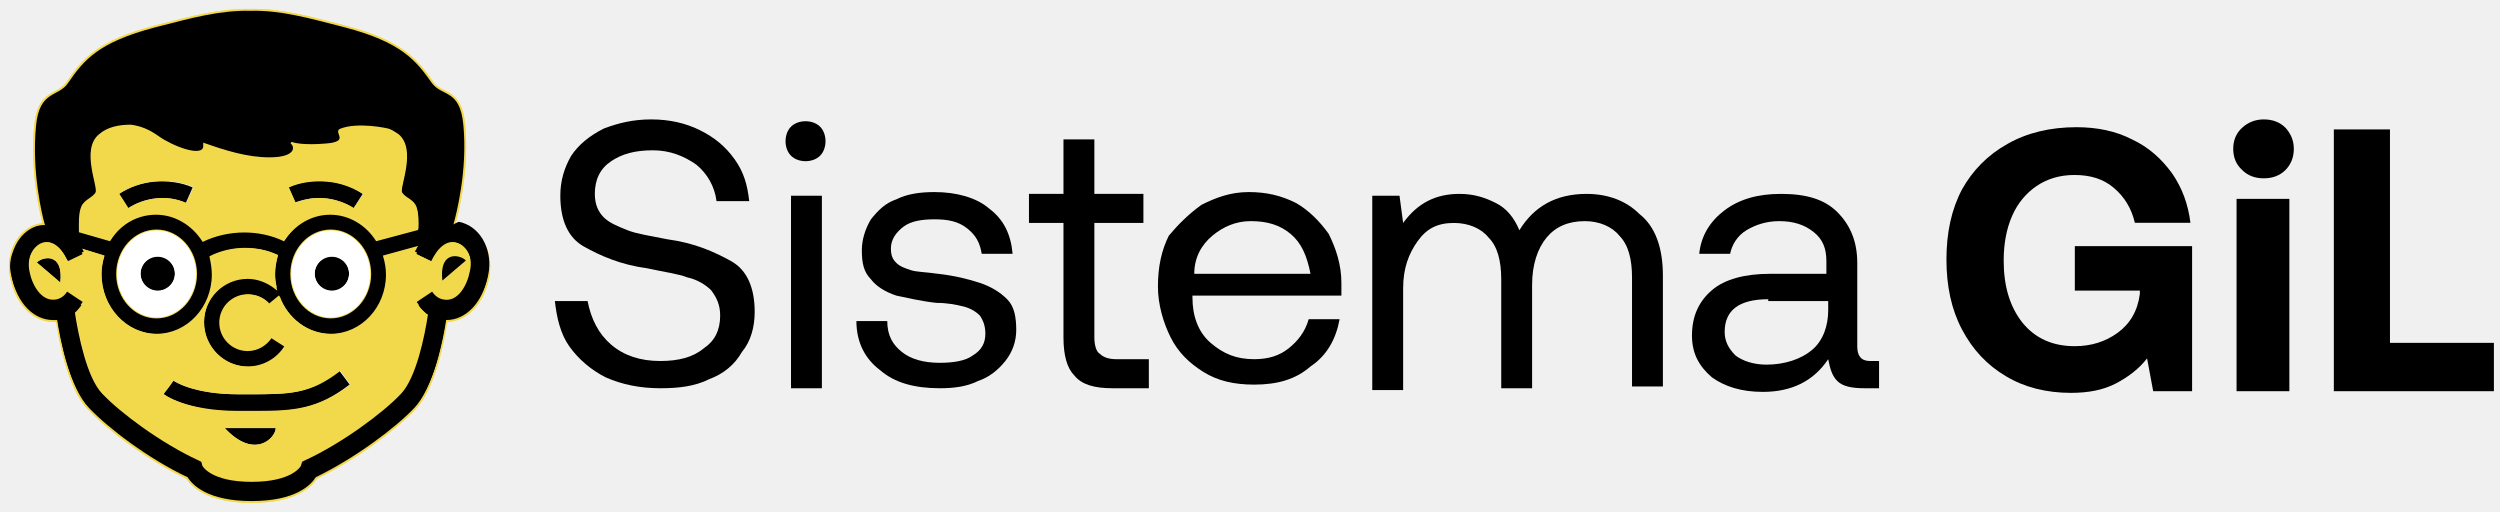
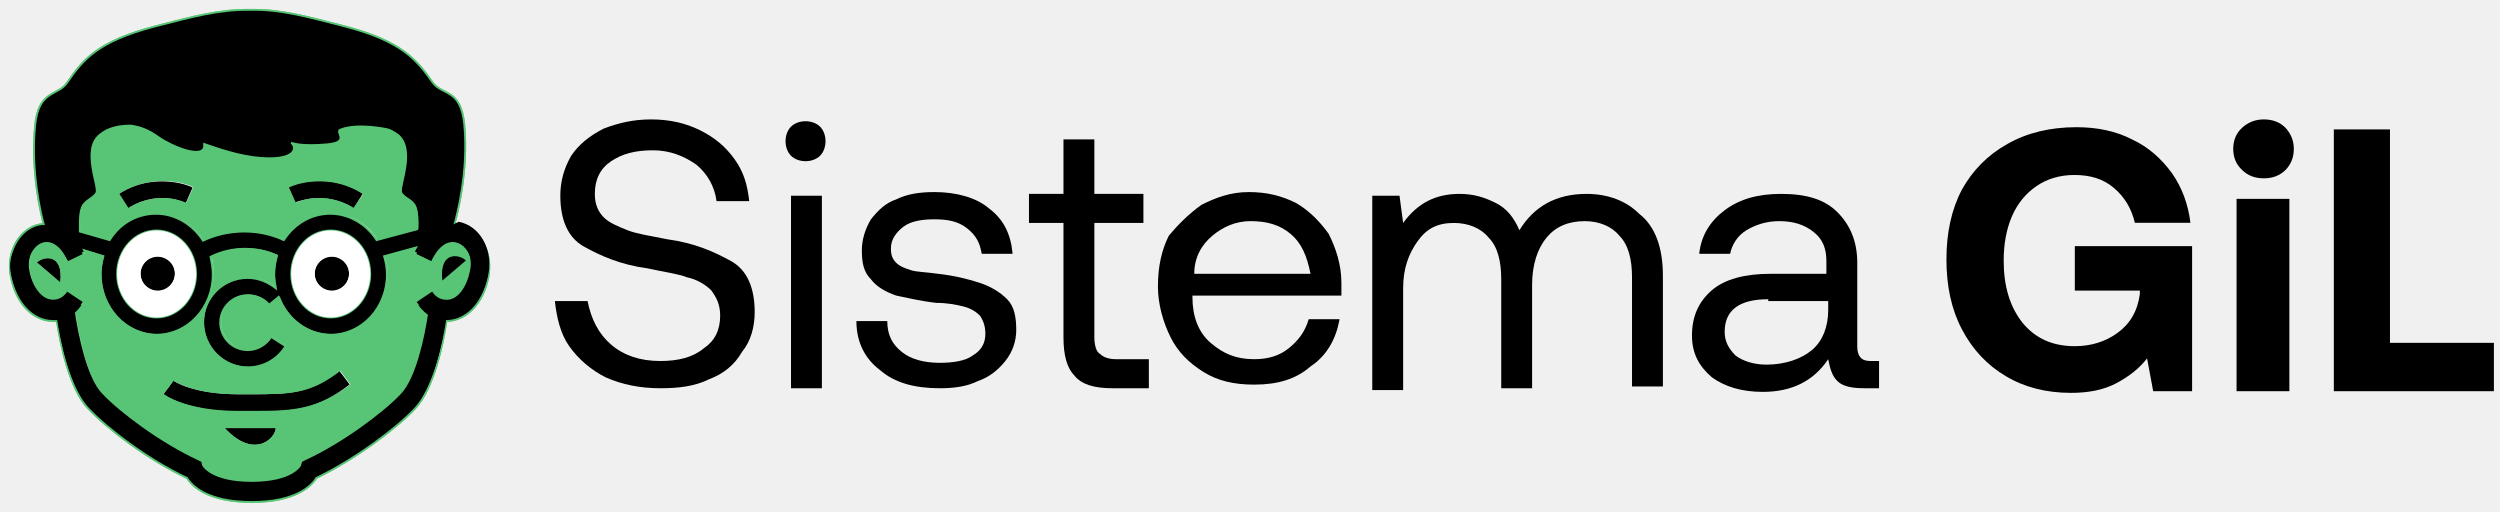
<svg xmlns="http://www.w3.org/2000/svg" width="254" height="52" viewBox="0 0 254 52" fill="none">
-   <path d="M46.466 24.692C45.593 24.401 44.662 25.099 43.963 26.612L42.275 25.798C42.392 25.507 42.566 25.215 42.741 24.983L39.132 25.972C39.307 26.554 39.423 27.195 39.423 27.835C39.423 31.21 36.862 33.946 33.719 33.946C31.333 33.946 29.238 32.375 28.423 30.105L27.433 30.919C26.91 30.279 26.095 29.93 25.28 29.93C23.709 29.93 22.486 31.21 22.486 32.724C22.486 34.295 23.767 35.518 25.28 35.518C26.269 35.518 27.142 34.994 27.666 34.179L29.121 35.11C28.306 36.449 26.852 37.264 25.28 37.264C22.777 37.264 20.74 35.227 20.74 32.724C20.74 30.221 22.777 28.184 25.28 28.184C26.328 28.184 27.317 28.533 28.132 29.232C28.015 28.766 27.957 28.3 27.957 27.835C27.957 27.195 28.074 26.554 28.248 25.914C27.259 25.448 26.153 25.215 24.989 25.215C23.709 25.215 22.544 25.507 21.497 26.03C21.671 26.612 21.73 27.195 21.73 27.835C21.73 31.21 19.169 33.946 16.026 33.946C12.883 33.946 10.322 31.21 10.322 27.835C10.322 27.195 10.438 26.554 10.613 25.972L8.343 25.274C8.459 25.448 8.517 25.623 8.634 25.798L6.946 26.612C6.247 25.099 5.316 24.401 4.443 24.692C3.57 24.983 2.813 26.321 3.104 27.776C3.395 29.29 4.327 30.861 5.665 30.687C6.306 30.628 6.713 30.221 6.946 29.872L8.517 30.919C8.285 31.269 7.994 31.618 7.702 31.851C8.052 34.179 8.925 38.602 10.496 40.232C12.359 42.211 16.491 45.296 20.216 46.984L20.566 47.158L20.682 47.566C20.682 47.566 21.439 49.195 25.687 49.195C29.878 49.195 30.693 47.624 30.693 47.566L30.809 47.158L31.159 46.984C34.825 45.296 39.016 42.211 40.879 40.232C42.392 38.661 43.265 34.47 43.614 32.084C43.148 31.793 42.741 31.385 42.45 30.919L44.022 29.872C44.254 30.221 44.662 30.628 45.302 30.687C46.641 30.803 47.572 29.29 47.863 27.776C48.096 26.321 47.339 24.983 46.466 24.692ZM6.131 28.708L3.745 26.671C4.268 26.089 6.48 25.565 6.131 28.708ZM22.835 43.492H28.015C28.015 44.481 25.862 46.751 22.835 43.492ZM26.037 41.745H25.164H24.174C18.936 41.745 16.666 40.116 16.608 39.999L17.131 39.359L17.655 38.661C17.655 38.661 19.634 40.057 24.232 40.057H25.28C29.529 40.057 31.508 40.057 34.593 37.671L35.64 39.068C32.206 41.571 29.878 41.745 26.037 41.745Z" fill="#F2D84B" />
+   <path d="M46.466 24.692C45.593 24.401 44.662 25.099 43.963 26.612L42.275 25.798C42.392 25.507 42.566 25.215 42.741 24.983L39.132 25.972C39.307 26.554 39.423 27.195 39.423 27.835C39.423 31.21 36.862 33.946 33.719 33.946C31.333 33.946 29.238 32.375 28.423 30.105L27.433 30.919C26.91 30.279 26.095 29.93 25.28 29.93C23.709 29.93 22.486 31.21 22.486 32.724C22.486 34.295 23.767 35.518 25.28 35.518C26.269 35.518 27.142 34.994 27.666 34.179L29.121 35.11C28.306 36.449 26.852 37.264 25.28 37.264C22.777 37.264 20.74 35.227 20.74 32.724C20.74 30.221 22.777 28.184 25.28 28.184C26.328 28.184 27.317 28.533 28.132 29.232C28.015 28.766 27.957 28.3 27.957 27.835C27.957 27.195 28.074 26.554 28.248 25.914C27.259 25.448 26.153 25.215 24.989 25.215C23.709 25.215 22.544 25.507 21.497 26.03C21.671 26.612 21.73 27.195 21.73 27.835C21.73 31.21 19.169 33.946 16.026 33.946C12.883 33.946 10.322 31.21 10.322 27.835C10.322 27.195 10.438 26.554 10.613 25.972L8.343 25.274C8.459 25.448 8.517 25.623 8.634 25.798L6.946 26.612C6.247 25.099 5.316 24.401 4.443 24.692C3.57 24.983 2.813 26.321 3.104 27.776C3.395 29.29 4.327 30.861 5.665 30.687C6.306 30.628 6.713 30.221 6.946 29.872L8.517 30.919C8.285 31.269 7.994 31.618 7.702 31.851C8.052 34.179 8.925 38.602 10.496 40.232C12.359 42.211 16.491 45.296 20.216 46.984L20.566 47.158L20.682 47.566C20.682 47.566 21.439 49.195 25.687 49.195C29.878 49.195 30.693 47.624 30.693 47.566L30.809 47.158L31.159 46.984C34.825 45.296 39.016 42.211 40.879 40.232C42.392 38.661 43.265 34.47 43.614 32.084C43.148 31.793 42.741 31.385 42.45 30.919L44.022 29.872C44.254 30.221 44.662 30.628 45.302 30.687C46.641 30.803 47.572 29.29 47.863 27.776C48.096 26.321 47.339 24.983 46.466 24.692ZM6.131 28.708L3.745 26.671C4.268 26.089 6.48 25.565 6.131 28.708ZM22.835 43.492H28.015C28.015 44.481 25.862 46.751 22.835 43.492ZM26.037 41.745H25.164H24.174C18.936 41.745 16.666 40.116 16.608 39.999L17.131 39.359L17.655 38.661C17.655 38.661 19.634 40.057 24.232 40.057H25.28C29.529 40.057 31.508 40.057 34.593 37.671L35.64 39.068C32.206 41.571 29.878 41.745 26.037 41.745Z" fill="#58C475" />
  <path d="M33.604 23.412C31.392 23.412 29.588 25.39 29.588 27.835C29.588 30.28 31.392 32.259 33.604 32.259C35.816 32.259 37.62 30.28 37.62 27.835C37.62 25.39 35.816 23.412 33.604 23.412ZM33.72 29.523C32.789 29.523 31.974 28.766 31.974 27.777C31.974 26.846 32.731 26.031 33.72 26.031C34.652 26.031 35.466 26.787 35.466 27.777C35.466 28.766 34.652 29.523 33.72 29.523Z" fill="white" />
  <path d="M15.909 23.412C13.697 23.412 11.893 25.39 11.893 27.835C11.893 30.28 13.697 32.259 15.909 32.259C18.12 32.259 19.925 30.28 19.925 27.835C19.925 25.39 18.12 23.412 15.909 23.412ZM16.025 29.523C15.094 29.523 14.279 28.766 14.279 27.777C14.279 26.846 15.036 26.031 16.025 26.031C16.956 26.031 17.771 26.787 17.771 27.777C17.771 28.766 16.956 29.523 16.025 29.523Z" fill="white" />
-   <path d="M42.276 21.025C41.985 20.327 41.17 20.152 40.821 19.57C40.53 18.988 42.276 15.147 40.472 13.691C40.181 13.459 39.89 13.284 39.541 13.168C39.366 13.11 36.398 12.469 34.652 13.168C34.011 13.459 35.758 14.565 33.08 14.681C30.985 14.797 29.995 14.623 29.646 14.506L29.704 14.565C30.053 14.914 30.17 16.078 27.434 16.078C25.164 16.078 22.953 15.379 20.799 14.623C20.799 14.739 20.799 14.856 20.799 14.914C20.566 16.136 17.54 14.914 16.143 13.924C15.095 13.168 14.28 12.877 13.349 12.76C12.127 12.76 11.021 13.051 10.206 13.691C8.344 15.205 10.148 19.046 9.857 19.57C9.566 20.152 8.693 20.268 8.402 21.025C8.111 21.724 8.169 22.713 8.227 23.47L11.254 24.343C12.302 22.713 14.048 21.665 15.968 21.665C17.947 21.665 19.693 22.771 20.741 24.401C22.021 23.761 23.477 23.47 24.932 23.47C26.328 23.47 27.725 23.761 28.948 24.343C29.995 22.771 31.683 21.665 33.662 21.665C35.641 21.665 37.387 22.713 38.377 24.343L42.509 23.237C42.509 22.538 42.509 21.665 42.276 21.025ZM18.937 20.618C18.005 20.21 16.958 20.036 15.91 20.152C14.862 20.268 13.873 20.618 13.058 21.142L12.127 19.686C13.175 18.988 14.455 18.522 15.794 18.406C17.132 18.29 18.471 18.464 19.693 18.988L18.937 20.618ZM35.932 21.142C35.117 20.618 34.128 20.268 33.08 20.152C32.032 20.036 30.985 20.21 30.053 20.618L29.355 19.046C30.519 18.522 31.858 18.348 33.255 18.464C34.593 18.581 35.874 19.046 36.922 19.745L35.932 21.142Z" fill="#F2D84B" />
+   <path d="M42.276 21.025C41.985 20.327 41.17 20.152 40.821 19.57C40.53 18.988 42.276 15.147 40.472 13.691C40.181 13.459 39.89 13.284 39.541 13.168C39.366 13.11 36.398 12.469 34.652 13.168C34.011 13.459 35.758 14.565 33.08 14.681C30.985 14.797 29.995 14.623 29.646 14.506L29.704 14.565C30.053 14.914 30.17 16.078 27.434 16.078C25.164 16.078 22.953 15.379 20.799 14.623C20.799 14.739 20.799 14.856 20.799 14.914C20.566 16.136 17.54 14.914 16.143 13.924C15.095 13.168 14.28 12.877 13.349 12.76C12.127 12.76 11.021 13.051 10.206 13.691C8.344 15.205 10.148 19.046 9.857 19.57C9.566 20.152 8.693 20.268 8.402 21.025C8.111 21.724 8.169 22.713 8.227 23.47L11.254 24.343C12.302 22.713 14.048 21.665 15.968 21.665C17.947 21.665 19.693 22.771 20.741 24.401C22.021 23.761 23.477 23.47 24.932 23.47C26.328 23.47 27.725 23.761 28.948 24.343C29.995 22.771 31.683 21.665 33.662 21.665C35.641 21.665 37.387 22.713 38.377 24.343L42.509 23.237C42.509 22.538 42.509 21.665 42.276 21.025ZM18.937 20.618C18.005 20.21 16.958 20.036 15.91 20.152C14.862 20.268 13.873 20.618 13.058 21.142L12.127 19.686C13.175 18.988 14.455 18.522 15.794 18.406C17.132 18.29 18.471 18.464 19.693 18.988L18.937 20.618ZM35.932 21.142C35.117 20.618 34.128 20.268 33.08 20.152C32.032 20.036 30.985 20.21 30.053 20.618L29.355 19.046C30.519 18.522 31.858 18.348 33.255 18.464C34.593 18.581 35.874 19.046 36.922 19.745L35.932 21.142Z" fill="#58C475" />
  <path d="M3.744 26.671L6.13 28.708C6.48 25.565 4.268 26.089 3.744 26.671Z" fill="black" />
  <path d="M47.166 26.671L44.779 28.708C44.43 25.565 46.642 26.089 47.166 26.671Z" fill="black" />
  <path d="M16.025 26.089C15.094 26.089 14.279 26.846 14.279 27.835C14.279 28.766 15.036 29.581 16.025 29.581C16.957 29.581 17.771 28.824 17.771 27.835C17.771 26.846 16.957 26.089 16.025 26.089Z" fill="black" />
  <path d="M33.719 26.089C32.788 26.089 31.973 26.846 31.973 27.835C31.973 28.766 32.729 29.581 33.719 29.581C34.65 29.581 35.465 28.824 35.465 27.835C35.465 26.846 34.65 26.089 33.719 26.089Z" fill="black" />
  <path d="M33.08 20.152C34.128 20.269 35.117 20.618 35.932 21.142L36.863 19.686C35.816 18.988 34.535 18.523 33.197 18.406C31.858 18.29 30.519 18.464 29.297 18.988L29.995 20.56C30.985 20.21 32.032 20.036 33.08 20.152Z" fill="black" />
  <path d="M15.851 20.152C16.899 20.036 17.947 20.21 18.878 20.618L19.576 19.046C18.412 18.522 17.015 18.348 15.677 18.464C14.338 18.581 13.057 19.046 12.01 19.745L12.941 21.2C13.814 20.618 14.803 20.268 15.851 20.152Z" fill="black" />
  <path d="M28.016 43.492H22.836C25.863 46.751 28.016 44.481 28.016 43.492Z" fill="black" />
  <path d="M25.221 40.058H24.174C19.576 40.058 17.655 38.719 17.597 38.661L17.131 39.359L16.607 40.058C16.724 40.116 18.936 41.804 24.174 41.804H25.163H26.036C29.878 41.804 32.206 41.629 35.524 39.068L34.476 37.671C31.391 40.058 29.47 40.058 25.221 40.058Z" fill="black" />
-   <path d="M47.048 22.946C46.757 22.829 46.466 22.829 46.175 22.771C46.408 21.898 47.63 17.358 47.165 12.644C46.815 8.977 44.953 9.734 43.964 8.395C42.334 6.067 40.821 4.204 35.058 2.691C31.217 1.702 28.54 0.945 25.455 1.003C22.312 0.945 19.576 1.702 15.735 2.691C9.973 4.204 8.459 6.009 6.83 8.395C5.898 9.792 3.919 9.093 3.57 12.76C3.105 17.475 4.21 21.956 4.443 22.771C4.152 22.771 3.919 22.829 3.687 22.888C1.766 23.528 0.602 25.856 1.126 28.184C1.649 30.862 3.396 32.608 5.375 32.608C5.491 32.608 5.607 32.608 5.724 32.608C5.724 32.608 5.724 32.608 5.782 32.608C6.131 34.936 7.062 39.534 8.983 41.513C10.904 43.55 15.036 46.693 18.994 48.556C19.518 49.37 21.09 51 25.571 51C30.053 51 31.624 49.37 32.148 48.556C36.106 46.635 40.238 43.55 42.159 41.513C44.08 39.476 45.011 34.936 45.36 32.608C47.339 32.608 49.085 30.862 49.609 28.184C50.075 25.856 48.969 23.586 47.048 22.946ZM8.343 21.025C8.634 20.327 9.507 20.152 9.798 19.57C10.089 18.988 8.285 15.147 10.147 13.691C10.962 12.993 12.068 12.76 13.29 12.76C14.163 12.877 15.036 13.168 16.084 13.924C17.481 14.914 20.566 16.136 20.74 14.914C20.74 14.797 20.74 14.739 20.74 14.623C22.894 15.379 25.105 16.078 27.375 16.078C30.169 16.078 30.053 14.914 29.645 14.565L29.587 14.506C29.936 14.623 30.926 14.856 33.021 14.681C35.757 14.506 33.953 13.4 34.593 13.168C36.339 12.469 39.307 13.11 39.482 13.168C39.831 13.284 40.122 13.517 40.413 13.691C42.276 15.205 40.471 19.046 40.762 19.57C41.053 20.152 41.926 20.268 42.217 21.025C42.45 21.665 42.45 22.538 42.392 23.295L38.26 24.401C37.212 22.771 35.466 21.724 33.545 21.724C31.624 21.724 29.878 22.771 28.831 24.401C27.608 23.819 26.211 23.528 24.814 23.528C23.301 23.528 21.846 23.877 20.624 24.459C19.576 22.829 17.83 21.724 15.851 21.724C13.872 21.724 12.126 22.771 11.137 24.401L8.11 23.528C8.11 22.713 8.052 21.724 8.343 21.025ZM37.619 27.835C37.619 30.279 35.815 32.258 33.603 32.258C31.392 32.258 29.587 30.279 29.587 27.835C29.587 25.39 31.392 23.412 33.603 23.412C35.815 23.412 37.619 25.39 37.619 27.835ZM19.925 27.835C19.925 30.279 18.121 32.258 15.909 32.258C13.698 32.258 11.893 30.279 11.893 27.835C11.893 25.39 13.698 23.412 15.909 23.412C18.121 23.412 19.925 25.39 19.925 27.835ZM47.747 27.835C47.456 29.348 46.524 30.92 45.186 30.745C44.545 30.687 44.138 30.279 43.905 29.93L42.334 30.978C42.683 31.444 43.09 31.851 43.498 32.142C43.149 34.528 42.276 38.661 40.762 40.291C38.9 42.27 34.709 45.354 31.042 47.042L30.693 47.217L30.577 47.624C30.577 47.624 29.762 49.254 25.571 49.254C21.381 49.254 20.566 47.624 20.566 47.624L20.449 47.217L20.1 47.042C16.433 45.354 12.242 42.27 10.38 40.291C8.809 38.661 7.935 34.237 7.586 31.909C7.877 31.676 8.168 31.327 8.401 30.978L6.83 29.93C6.597 30.279 6.189 30.687 5.549 30.745C4.21 30.862 3.279 29.348 2.988 27.835C2.697 26.322 3.454 25.041 4.327 24.75C5.2 24.459 6.131 25.158 6.83 26.671L8.518 25.856C8.401 25.681 8.343 25.507 8.226 25.332L10.496 26.031C10.322 26.613 10.205 27.253 10.205 27.893C10.205 31.269 12.766 34.005 15.909 34.005C19.052 34.005 21.613 31.269 21.613 27.893C21.613 27.253 21.497 26.671 21.381 26.089C22.428 25.565 23.65 25.274 24.873 25.274C26.037 25.274 27.143 25.507 28.132 25.973C27.957 26.555 27.841 27.195 27.841 27.893C27.841 28.359 27.899 28.824 28.016 29.29C27.201 28.65 26.211 28.242 25.164 28.242C22.661 28.242 20.624 30.279 20.624 32.782C20.624 35.285 22.661 37.322 25.164 37.322C26.735 37.322 28.19 36.507 29.005 35.169L27.55 34.237C27.026 35.052 26.153 35.576 25.164 35.576C23.592 35.576 22.37 34.296 22.37 32.782C22.37 31.211 23.65 29.988 25.164 29.988C25.979 29.988 26.793 30.338 27.317 30.978L28.307 30.163C29.18 32.433 31.217 34.005 33.603 34.005C36.746 34.005 39.307 31.269 39.307 27.893C39.307 27.253 39.191 26.613 39.016 26.031L42.625 25.041C42.45 25.274 42.334 25.565 42.159 25.856L43.847 26.671C44.545 25.158 45.477 24.459 46.35 24.75C47.339 24.983 48.096 26.322 47.747 27.835Z" fill="black" stroke="#F2D84B" stroke-width="0.185" />
-   <path d="M47.048 22.946C46.757 22.829 46.466 22.829 46.175 22.771C46.408 21.898 47.63 17.358 47.165 12.644C46.815 8.977 44.953 9.734 43.964 8.395C42.334 6.067 40.821 4.204 35.058 2.691C31.217 1.702 28.54 0.945 25.455 1.003C22.312 0.945 19.576 1.702 15.735 2.691C9.973 4.204 8.459 6.009 6.83 8.395C5.898 9.792 3.919 9.093 3.57 12.76C3.105 17.475 4.21 21.956 4.443 22.771C4.152 22.771 3.919 22.829 3.687 22.888C1.766 23.528 0.602 25.856 1.126 28.184C1.649 30.862 3.396 32.608 5.375 32.608C5.491 32.608 5.607 32.608 5.724 32.608C5.724 32.608 5.724 32.608 5.782 32.608C6.131 34.936 7.062 39.534 8.983 41.513C10.904 43.55 15.036 46.693 18.994 48.556C19.518 49.37 21.09 51 25.571 51C30.053 51 31.624 49.37 32.148 48.556C36.106 46.635 40.238 43.55 42.159 41.513C44.08 39.476 45.011 34.936 45.36 32.608C47.339 32.608 49.085 30.862 49.609 28.184C50.075 25.856 48.969 23.586 47.048 22.946ZM8.343 21.025C8.634 20.327 9.507 20.152 9.798 19.57C10.089 18.988 8.285 15.147 10.147 13.691C10.962 12.993 12.068 12.76 13.29 12.76C14.163 12.877 15.036 13.168 16.084 13.924C17.481 14.914 20.566 16.136 20.74 14.914C20.74 14.797 20.74 14.739 20.74 14.623C22.894 15.379 25.105 16.078 27.375 16.078C30.169 16.078 30.053 14.914 29.645 14.565L29.587 14.506C29.936 14.623 30.926 14.856 33.021 14.681C35.757 14.506 33.953 13.4 34.593 13.168C36.339 12.469 39.307 13.11 39.482 13.168C39.831 13.284 40.122 13.517 40.413 13.691C42.276 15.205 40.471 19.046 40.762 19.57C41.053 20.152 41.926 20.268 42.217 21.025C42.45 21.665 42.45 22.538 42.392 23.295L38.26 24.401C37.212 22.771 35.466 21.724 33.545 21.724C31.624 21.724 29.878 22.771 28.831 24.401C27.608 23.819 26.211 23.528 24.814 23.528C23.301 23.528 21.846 23.877 20.624 24.459C19.576 22.829 17.83 21.724 15.851 21.724C13.872 21.724 12.126 22.771 11.137 24.401L8.11 23.528C8.11 22.713 8.052 21.724 8.343 21.025ZM37.619 27.835C37.619 30.279 35.815 32.258 33.603 32.258C31.392 32.258 29.587 30.279 29.587 27.835C29.587 25.39 31.392 23.412 33.603 23.412C35.815 23.412 37.619 25.39 37.619 27.835ZM19.925 27.835C19.925 30.279 18.121 32.258 15.909 32.258C13.698 32.258 11.893 30.279 11.893 27.835C11.893 25.39 13.698 23.412 15.909 23.412C18.121 23.412 19.925 25.39 19.925 27.835ZM47.747 27.835C47.456 29.348 46.524 30.92 45.186 30.745C44.545 30.687 44.138 30.279 43.905 29.93L42.334 30.978C42.683 31.444 43.09 31.851 43.498 32.142C43.149 34.528 42.276 38.661 40.762 40.291C38.9 42.27 34.709 45.354 31.042 47.042L30.693 47.217L30.577 47.624C30.577 47.624 29.762 49.254 25.571 49.254C21.381 49.254 20.566 47.624 20.566 47.624L20.449 47.217L20.1 47.042C16.433 45.354 12.242 42.27 10.38 40.291C8.809 38.661 7.935 34.237 7.586 31.909C7.877 31.676 8.168 31.327 8.401 30.978L6.83 29.93C6.597 30.279 6.189 30.687 5.549 30.745C4.21 30.862 3.279 29.348 2.988 27.835C2.697 26.322 3.454 25.041 4.327 24.75C5.2 24.459 6.131 25.158 6.83 26.671L8.518 25.856C8.401 25.681 8.343 25.507 8.226 25.332L10.496 26.031C10.322 26.613 10.205 27.253 10.205 27.893C10.205 31.269 12.766 34.005 15.909 34.005C19.052 34.005 21.613 31.269 21.613 27.893C21.613 27.253 21.497 26.671 21.381 26.089C22.428 25.565 23.65 25.274 24.873 25.274C26.037 25.274 27.143 25.507 28.132 25.973C27.957 26.555 27.841 27.195 27.841 27.893C27.841 28.359 27.899 28.824 28.016 29.29C27.201 28.65 26.211 28.242 25.164 28.242C22.661 28.242 20.624 30.279 20.624 32.782C20.624 35.285 22.661 37.322 25.164 37.322C26.735 37.322 28.19 36.507 29.005 35.169L27.55 34.237C27.026 35.052 26.153 35.576 25.164 35.576C23.592 35.576 22.37 34.296 22.37 32.782C22.37 31.211 23.65 29.988 25.164 29.988C25.979 29.988 26.793 30.338 27.317 30.978L28.307 30.163C29.18 32.433 31.217 34.005 33.603 34.005C36.746 34.005 39.307 31.269 39.307 27.893C39.307 27.253 39.191 26.613 39.016 26.031L42.625 25.041C42.45 25.274 42.334 25.565 42.159 25.856L43.847 26.671C44.545 25.158 45.477 24.459 46.35 24.75C47.339 24.983 48.096 26.322 47.747 27.835Z" fill="black" stroke="#F2D84B" stroke-width="0.185" />
-   <path d="M46.466 24.692C45.593 24.401 44.662 25.099 43.963 26.612L42.275 25.798C42.392 25.507 42.566 25.215 42.741 24.983L39.132 25.972C39.307 26.554 39.423 27.195 39.423 27.835C39.423 31.21 36.862 33.946 33.719 33.946C31.333 33.946 29.238 32.375 28.423 30.105L27.433 30.919C26.91 30.279 26.095 29.93 25.28 29.93C23.709 29.93 22.486 31.21 22.486 32.724C22.486 34.295 23.767 35.518 25.28 35.518C26.269 35.518 27.142 34.994 27.666 34.179L29.121 35.11C28.306 36.449 26.852 37.264 25.28 37.264C22.777 37.264 20.74 35.227 20.74 32.724C20.74 30.221 22.777 28.184 25.28 28.184C26.328 28.184 27.317 28.533 28.132 29.232C28.015 28.766 27.957 28.3 27.957 27.835C27.957 27.195 28.074 26.554 28.248 25.914C27.259 25.448 26.153 25.215 24.989 25.215C23.709 25.215 22.544 25.507 21.497 26.03C21.671 26.612 21.73 27.195 21.73 27.835C21.73 31.21 19.169 33.946 16.026 33.946C12.883 33.946 10.322 31.21 10.322 27.835C10.322 27.195 10.438 26.554 10.613 25.972L8.343 25.274C8.459 25.448 8.517 25.623 8.634 25.798L6.946 26.612C6.247 25.099 5.316 24.401 4.443 24.692C3.57 24.983 2.813 26.321 3.104 27.776C3.395 29.29 4.327 30.861 5.665 30.687C6.306 30.628 6.713 30.221 6.946 29.872L8.517 30.919C8.285 31.269 7.994 31.618 7.702 31.851C8.052 34.179 8.925 38.602 10.496 40.232C12.359 42.211 16.491 45.296 20.216 46.984L20.566 47.158L20.682 47.566C20.682 47.566 21.439 49.195 25.687 49.195C29.878 49.195 30.693 47.624 30.693 47.566L30.809 47.158L31.159 46.984C34.825 45.296 39.016 42.211 40.879 40.232C42.392 38.661 43.265 34.47 43.614 32.084C43.148 31.793 42.741 31.385 42.45 30.919L44.022 29.872C44.254 30.221 44.662 30.628 45.302 30.687C46.641 30.803 47.572 29.29 47.863 27.776C48.096 26.321 47.339 24.983 46.466 24.692ZM6.131 28.708L3.745 26.671C4.268 26.089 6.48 25.565 6.131 28.708ZM22.835 43.492H28.015C28.015 44.481 25.862 46.751 22.835 43.492ZM26.037 41.745H25.164H24.174C18.936 41.745 16.666 40.116 16.608 39.999L17.131 39.359L17.655 38.661C17.655 38.661 19.634 40.057 24.232 40.057H25.28C29.529 40.057 31.508 40.057 34.593 37.671L35.64 39.068C32.206 41.571 29.878 41.745 26.037 41.745Z" fill="#F2D84B" />
+   <path d="M47.048 22.946C46.757 22.829 46.466 22.829 46.175 22.771C46.408 21.898 47.63 17.358 47.165 12.644C46.815 8.977 44.953 9.734 43.964 8.395C42.334 6.067 40.821 4.204 35.058 2.691C31.217 1.702 28.54 0.945 25.455 1.003C22.312 0.945 19.576 1.702 15.735 2.691C9.973 4.204 8.459 6.009 6.83 8.395C5.898 9.792 3.919 9.093 3.57 12.76C3.105 17.475 4.21 21.956 4.443 22.771C4.152 22.771 3.919 22.829 3.687 22.888C1.766 23.528 0.602 25.856 1.126 28.184C1.649 30.862 3.396 32.608 5.375 32.608C5.491 32.608 5.607 32.608 5.724 32.608C5.724 32.608 5.724 32.608 5.782 32.608C6.131 34.936 7.062 39.534 8.983 41.513C10.904 43.55 15.036 46.693 18.994 48.556C19.518 49.37 21.09 51 25.571 51C30.053 51 31.624 49.37 32.148 48.556C36.106 46.635 40.238 43.55 42.159 41.513C44.08 39.476 45.011 34.936 45.36 32.608C47.339 32.608 49.085 30.862 49.609 28.184C50.075 25.856 48.969 23.586 47.048 22.946ZM8.343 21.025C8.634 20.327 9.507 20.152 9.798 19.57C10.089 18.988 8.285 15.147 10.147 13.691C10.962 12.993 12.068 12.76 13.29 12.76C14.163 12.877 15.036 13.168 16.084 13.924C17.481 14.914 20.566 16.136 20.74 14.914C20.74 14.797 20.74 14.739 20.74 14.623C22.894 15.379 25.105 16.078 27.375 16.078C30.169 16.078 30.053 14.914 29.645 14.565L29.587 14.506C29.936 14.623 30.926 14.856 33.021 14.681C35.757 14.506 33.953 13.4 34.593 13.168C36.339 12.469 39.307 13.11 39.482 13.168C39.831 13.284 40.122 13.517 40.413 13.691C42.276 15.205 40.471 19.046 40.762 19.57C41.053 20.152 41.926 20.268 42.217 21.025C42.45 21.665 42.45 22.538 42.392 23.295L38.26 24.401C37.212 22.771 35.466 21.724 33.545 21.724C31.624 21.724 29.878 22.771 28.831 24.401C27.608 23.819 26.211 23.528 24.814 23.528C23.301 23.528 21.846 23.877 20.624 24.459C19.576 22.829 17.83 21.724 15.851 21.724C13.872 21.724 12.126 22.771 11.137 24.401L8.11 23.528C8.11 22.713 8.052 21.724 8.343 21.025ZM37.619 27.835C37.619 30.279 35.815 32.258 33.603 32.258C31.392 32.258 29.587 30.279 29.587 27.835C29.587 25.39 31.392 23.412 33.603 23.412C35.815 23.412 37.619 25.39 37.619 27.835ZM19.925 27.835C19.925 30.279 18.121 32.258 15.909 32.258C13.698 32.258 11.893 30.279 11.893 27.835C11.893 25.39 13.698 23.412 15.909 23.412C18.121 23.412 19.925 25.39 19.925 27.835ZM47.747 27.835C47.456 29.348 46.524 30.92 45.186 30.745C44.545 30.687 44.138 30.279 43.905 29.93L42.334 30.978C42.683 31.444 43.09 31.851 43.498 32.142C43.149 34.528 42.276 38.661 40.762 40.291C38.9 42.27 34.709 45.354 31.042 47.042L30.693 47.217L30.577 47.624C30.577 47.624 29.762 49.254 25.571 49.254C21.381 49.254 20.566 47.624 20.566 47.624L20.449 47.217L20.1 47.042C16.433 45.354 12.242 42.27 10.38 40.291C8.809 38.661 7.935 34.237 7.586 31.909C7.877 31.676 8.168 31.327 8.401 30.978L6.83 29.93C6.597 30.279 6.189 30.687 5.549 30.745C4.21 30.862 3.279 29.348 2.988 27.835C2.697 26.322 3.454 25.041 4.327 24.75C5.2 24.459 6.131 25.158 6.83 26.671L8.518 25.856C8.401 25.681 8.343 25.507 8.226 25.332L10.496 26.031C10.322 26.613 10.205 27.253 10.205 27.893C10.205 31.269 12.766 34.005 15.909 34.005C19.052 34.005 21.613 31.269 21.613 27.893C21.613 27.253 21.497 26.671 21.381 26.089C22.428 25.565 23.65 25.274 24.873 25.274C26.037 25.274 27.143 25.507 28.132 25.973C27.957 26.555 27.841 27.195 27.841 27.893C27.841 28.359 27.899 28.824 28.016 29.29C27.201 28.65 26.211 28.242 25.164 28.242C22.661 28.242 20.624 30.279 20.624 32.782C20.624 35.285 22.661 37.322 25.164 37.322C26.735 37.322 28.19 36.507 29.005 35.169L27.55 34.237C27.026 35.052 26.153 35.576 25.164 35.576C23.592 35.576 22.37 34.296 22.37 32.782C22.37 31.211 23.65 29.988 25.164 29.988C25.979 29.988 26.793 30.338 27.317 30.978L28.307 30.163C29.18 32.433 31.217 34.005 33.603 34.005C36.746 34.005 39.307 31.269 39.307 27.893C39.307 27.253 39.191 26.613 39.016 26.031L42.625 25.041C42.45 25.274 42.334 25.565 42.159 25.856L43.847 26.671C44.545 25.158 45.477 24.459 46.35 24.75C47.339 24.983 48.096 26.322 47.747 27.835Z" fill="black" stroke="#58C475" stroke-width="0.185" />
+   <path d="M47.048 22.946C46.757 22.829 46.466 22.829 46.175 22.771C46.408 21.898 47.63 17.358 47.165 12.644C46.815 8.977 44.953 9.734 43.964 8.395C42.334 6.067 40.821 4.204 35.058 2.691C31.217 1.702 28.54 0.945 25.455 1.003C22.312 0.945 19.576 1.702 15.735 2.691C9.973 4.204 8.459 6.009 6.83 8.395C5.898 9.792 3.919 9.093 3.57 12.76C3.105 17.475 4.21 21.956 4.443 22.771C4.152 22.771 3.919 22.829 3.687 22.888C1.766 23.528 0.602 25.856 1.126 28.184C1.649 30.862 3.396 32.608 5.375 32.608C5.491 32.608 5.607 32.608 5.724 32.608C5.724 32.608 5.724 32.608 5.782 32.608C6.131 34.936 7.062 39.534 8.983 41.513C10.904 43.55 15.036 46.693 18.994 48.556C19.518 49.37 21.09 51 25.571 51C30.053 51 31.624 49.37 32.148 48.556C36.106 46.635 40.238 43.55 42.159 41.513C44.08 39.476 45.011 34.936 45.36 32.608C47.339 32.608 49.085 30.862 49.609 28.184C50.075 25.856 48.969 23.586 47.048 22.946ZM8.343 21.025C8.634 20.327 9.507 20.152 9.798 19.57C10.089 18.988 8.285 15.147 10.147 13.691C10.962 12.993 12.068 12.76 13.29 12.76C14.163 12.877 15.036 13.168 16.084 13.924C17.481 14.914 20.566 16.136 20.74 14.914C20.74 14.797 20.74 14.739 20.74 14.623C22.894 15.379 25.105 16.078 27.375 16.078C30.169 16.078 30.053 14.914 29.645 14.565L29.587 14.506C29.936 14.623 30.926 14.856 33.021 14.681C35.757 14.506 33.953 13.4 34.593 13.168C36.339 12.469 39.307 13.11 39.482 13.168C39.831 13.284 40.122 13.517 40.413 13.691C42.276 15.205 40.471 19.046 40.762 19.57C41.053 20.152 41.926 20.268 42.217 21.025C42.45 21.665 42.45 22.538 42.392 23.295L38.26 24.401C37.212 22.771 35.466 21.724 33.545 21.724C31.624 21.724 29.878 22.771 28.831 24.401C27.608 23.819 26.211 23.528 24.814 23.528C23.301 23.528 21.846 23.877 20.624 24.459C19.576 22.829 17.83 21.724 15.851 21.724C13.872 21.724 12.126 22.771 11.137 24.401L8.11 23.528C8.11 22.713 8.052 21.724 8.343 21.025ZM37.619 27.835C37.619 30.279 35.815 32.258 33.603 32.258C31.392 32.258 29.587 30.279 29.587 27.835C29.587 25.39 31.392 23.412 33.603 23.412C35.815 23.412 37.619 25.39 37.619 27.835ZM19.925 27.835C19.925 30.279 18.121 32.258 15.909 32.258C13.698 32.258 11.893 30.279 11.893 27.835C11.893 25.39 13.698 23.412 15.909 23.412C18.121 23.412 19.925 25.39 19.925 27.835ZM47.747 27.835C47.456 29.348 46.524 30.92 45.186 30.745C44.545 30.687 44.138 30.279 43.905 29.93L42.334 30.978C42.683 31.444 43.09 31.851 43.498 32.142C43.149 34.528 42.276 38.661 40.762 40.291C38.9 42.27 34.709 45.354 31.042 47.042L30.693 47.217L30.577 47.624C30.577 47.624 29.762 49.254 25.571 49.254C21.381 49.254 20.566 47.624 20.566 47.624L20.449 47.217L20.1 47.042C16.433 45.354 12.242 42.27 10.38 40.291C8.809 38.661 7.935 34.237 7.586 31.909C7.877 31.676 8.168 31.327 8.401 30.978L6.83 29.93C6.597 30.279 6.189 30.687 5.549 30.745C4.21 30.862 3.279 29.348 2.988 27.835C2.697 26.322 3.454 25.041 4.327 24.75C5.2 24.459 6.131 25.158 6.83 26.671L8.518 25.856C8.401 25.681 8.343 25.507 8.226 25.332L10.496 26.031C10.322 26.613 10.205 27.253 10.205 27.893C10.205 31.269 12.766 34.005 15.909 34.005C19.052 34.005 21.613 31.269 21.613 27.893C21.613 27.253 21.497 26.671 21.381 26.089C22.428 25.565 23.65 25.274 24.873 25.274C26.037 25.274 27.143 25.507 28.132 25.973C27.957 26.555 27.841 27.195 27.841 27.893C27.841 28.359 27.899 28.824 28.016 29.29C27.201 28.65 26.211 28.242 25.164 28.242C22.661 28.242 20.624 30.279 20.624 32.782C20.624 35.285 22.661 37.322 25.164 37.322C26.735 37.322 28.19 36.507 29.005 35.169L27.55 34.237C27.026 35.052 26.153 35.576 25.164 35.576C23.592 35.576 22.37 34.296 22.37 32.782C22.37 31.211 23.65 29.988 25.164 29.988C25.979 29.988 26.793 30.338 27.317 30.978L28.307 30.163C29.18 32.433 31.217 34.005 33.603 34.005C36.746 34.005 39.307 31.269 39.307 27.893C39.307 27.253 39.191 26.613 39.016 26.031L42.625 25.041C42.45 25.274 42.334 25.565 42.159 25.856L43.847 26.671C44.545 25.158 45.477 24.459 46.35 24.75C47.339 24.983 48.096 26.322 47.747 27.835Z" fill="black" stroke="#58C475" stroke-width="0.185" />
+   <path d="M46.466 24.692C45.593 24.401 44.662 25.099 43.963 26.612L42.275 25.798C42.392 25.507 42.566 25.215 42.741 24.983L39.132 25.972C39.307 26.554 39.423 27.195 39.423 27.835C39.423 31.21 36.862 33.946 33.719 33.946C31.333 33.946 29.238 32.375 28.423 30.105L27.433 30.919C26.91 30.279 26.095 29.93 25.28 29.93C23.709 29.93 22.486 31.21 22.486 32.724C22.486 34.295 23.767 35.518 25.28 35.518C26.269 35.518 27.142 34.994 27.666 34.179L29.121 35.11C28.306 36.449 26.852 37.264 25.28 37.264C22.777 37.264 20.74 35.227 20.74 32.724C20.74 30.221 22.777 28.184 25.28 28.184C26.328 28.184 27.317 28.533 28.132 29.232C28.015 28.766 27.957 28.3 27.957 27.835C27.957 27.195 28.074 26.554 28.248 25.914C27.259 25.448 26.153 25.215 24.989 25.215C23.709 25.215 22.544 25.507 21.497 26.03C21.671 26.612 21.73 27.195 21.73 27.835C21.73 31.21 19.169 33.946 16.026 33.946C12.883 33.946 10.322 31.21 10.322 27.835C10.322 27.195 10.438 26.554 10.613 25.972L8.343 25.274C8.459 25.448 8.517 25.623 8.634 25.798L6.946 26.612C6.247 25.099 5.316 24.401 4.443 24.692C3.57 24.983 2.813 26.321 3.104 27.776C3.395 29.29 4.327 30.861 5.665 30.687C6.306 30.628 6.713 30.221 6.946 29.872L8.517 30.919C8.285 31.269 7.994 31.618 7.702 31.851C8.052 34.179 8.925 38.602 10.496 40.232C12.359 42.211 16.491 45.296 20.216 46.984L20.566 47.158L20.682 47.566C20.682 47.566 21.439 49.195 25.687 49.195C29.878 49.195 30.693 47.624 30.693 47.566L30.809 47.158L31.159 46.984C34.825 45.296 39.016 42.211 40.879 40.232C42.392 38.661 43.265 34.47 43.614 32.084C43.148 31.793 42.741 31.385 42.45 30.919L44.022 29.872C44.254 30.221 44.662 30.628 45.302 30.687C46.641 30.803 47.572 29.29 47.863 27.776C48.096 26.321 47.339 24.983 46.466 24.692ZM6.131 28.708L3.745 26.671C4.268 26.089 6.48 25.565 6.131 28.708ZM22.835 43.492H28.015C28.015 44.481 25.862 46.751 22.835 43.492ZM26.037 41.745H25.164H24.174C18.936 41.745 16.666 40.116 16.608 39.999L17.131 39.359L17.655 38.661C17.655 38.661 19.634 40.057 24.232 40.057H25.28C29.529 40.057 31.508 40.057 34.593 37.671L35.64 39.068C32.206 41.571 29.878 41.745 26.037 41.745Z" fill="#58C475" />
  <path d="M33.602 23.411C31.39 23.411 29.586 25.39 29.586 27.835C29.586 30.279 31.39 32.258 33.602 32.258C35.814 32.258 37.618 30.279 37.618 27.835C37.618 25.39 35.814 23.411 33.602 23.411ZM33.718 29.523C32.787 29.523 31.972 28.766 31.972 27.776C31.972 26.845 32.729 26.03 33.718 26.03C34.65 26.03 35.465 26.787 35.465 27.776C35.465 28.766 34.65 29.523 33.718 29.523Z" fill="white" />
  <path d="M15.909 23.411C13.697 23.411 11.893 25.39 11.893 27.835C11.893 30.279 13.697 32.258 15.909 32.258C18.12 32.258 19.925 30.279 19.925 27.835C19.925 25.39 18.12 23.411 15.909 23.411ZM16.025 29.523C15.094 29.523 14.279 28.766 14.279 27.776C14.279 26.845 15.036 26.03 16.025 26.03C16.956 26.03 17.771 26.787 17.771 27.776C17.771 28.766 16.956 29.523 16.025 29.523Z" fill="white" />
-   <path d="M42.274 21.025C41.983 20.327 41.169 20.152 40.819 19.57C40.528 18.988 42.274 15.147 40.47 13.691C40.179 13.459 39.888 13.284 39.539 13.168C39.364 13.11 36.396 12.469 34.65 13.168C34.009 13.459 35.755 14.565 33.078 14.681C30.983 14.797 29.993 14.623 29.644 14.506L29.702 14.565C30.052 14.914 30.168 16.078 27.432 16.078C25.163 16.078 22.951 15.379 20.797 14.623C20.797 14.739 20.797 14.856 20.797 14.914C20.564 16.136 17.538 14.914 16.141 13.924C15.093 13.168 14.278 12.877 13.347 12.76C12.125 12.76 11.019 13.051 10.204 13.691C8.342 15.205 10.146 19.046 9.855 19.57C9.564 20.152 8.691 20.268 8.4 21.025C8.109 21.724 8.167 22.713 8.225 23.47L11.252 24.343C12.3 22.713 14.046 21.665 15.966 21.665C17.945 21.665 19.691 22.771 20.739 24.401C22.02 23.761 23.475 23.47 24.93 23.47C26.327 23.47 27.723 23.761 28.946 24.343C29.993 22.771 31.681 21.665 33.66 21.665C35.639 21.665 37.385 22.713 38.375 24.343L42.507 23.237C42.507 22.538 42.507 21.665 42.274 21.025ZM18.935 20.618C18.003 20.21 16.956 20.036 15.908 20.152C14.861 20.268 13.871 20.618 13.056 21.142L12.125 19.686C13.173 18.988 14.453 18.522 15.792 18.406C17.13 18.29 18.469 18.464 19.691 18.988L18.935 20.618ZM35.93 21.142C35.115 20.618 34.126 20.268 33.078 20.152C32.031 20.036 30.983 20.21 30.052 20.618L29.353 19.046C30.517 18.522 31.856 18.348 33.253 18.464C34.592 18.581 35.872 19.046 36.92 19.745L35.93 21.142Z" fill="#F2D84B" />
+   <path d="M42.274 21.025C41.983 20.327 41.169 20.152 40.819 19.57C40.528 18.988 42.274 15.147 40.47 13.691C40.179 13.459 39.888 13.284 39.539 13.168C39.364 13.11 36.396 12.469 34.65 13.168C34.009 13.459 35.755 14.565 33.078 14.681C30.983 14.797 29.993 14.623 29.644 14.506L29.702 14.565C30.052 14.914 30.168 16.078 27.432 16.078C25.163 16.078 22.951 15.379 20.797 14.623C20.797 14.739 20.797 14.856 20.797 14.914C20.564 16.136 17.538 14.914 16.141 13.924C15.093 13.168 14.278 12.877 13.347 12.76C12.125 12.76 11.019 13.051 10.204 13.691C8.342 15.205 10.146 19.046 9.855 19.57C9.564 20.152 8.691 20.268 8.4 21.025C8.109 21.724 8.167 22.713 8.225 23.47L11.252 24.343C12.3 22.713 14.046 21.665 15.966 21.665C17.945 21.665 19.691 22.771 20.739 24.401C22.02 23.761 23.475 23.47 24.93 23.47C26.327 23.47 27.723 23.761 28.946 24.343C29.993 22.771 31.681 21.665 33.66 21.665C35.639 21.665 37.385 22.713 38.375 24.343L42.507 23.237C42.507 22.538 42.507 21.665 42.274 21.025ZM18.935 20.618C18.003 20.21 16.956 20.036 15.908 20.152C14.861 20.268 13.871 20.618 13.056 21.142L12.125 19.686C13.173 18.988 14.453 18.522 15.792 18.406C17.13 18.29 18.469 18.464 19.691 18.988L18.935 20.618ZM35.93 21.142C35.115 20.618 34.126 20.268 33.078 20.152C32.031 20.036 30.983 20.21 30.052 20.618L29.353 19.046C30.517 18.522 31.856 18.348 33.253 18.464C34.592 18.581 35.872 19.046 36.92 19.745L35.93 21.142Z" fill="#58C475" />
  <path fill-rule="evenodd" clip-rule="evenodd" d="M41.159 24.856C43.105 24.191 44.924 23.412 46.589 22.535C46.741 22.557 46.894 22.586 47.047 22.648C48.968 23.288 50.074 25.558 49.608 27.886C49.084 30.563 47.338 32.309 45.359 32.309C45.01 34.637 44.079 39.177 42.158 41.214C40.237 43.252 36.105 46.336 32.147 48.257C31.623 49.072 30.052 50.702 25.57 50.702C21.088 50.702 19.517 49.072 18.993 48.257C15.035 46.395 10.903 43.252 8.982 41.214C7.061 39.236 6.13 34.637 5.781 32.309H5.722H5.373C3.394 32.309 1.648 30.563 1.124 27.886C0.626 25.67 2.122 23.933 3.924 23.218C5.248 23.843 6.656 24.408 8.138 24.909C8.19 24.992 8.251 25.102 8.312 25.21L8.313 25.21L8.313 25.21C8.385 25.34 8.458 25.47 8.516 25.558L6.828 26.372C6.13 24.859 5.199 24.161 4.326 24.452C3.453 24.743 2.696 26.023 2.987 27.537C3.278 29.05 4.209 30.563 5.548 30.447C6.188 30.389 6.596 29.981 6.828 29.632L8.4 30.68C8.167 31.029 7.876 31.378 7.585 31.611C7.934 33.939 8.807 38.362 10.379 39.992C12.241 41.971 16.432 45.056 20.099 46.744L20.448 46.918L20.564 47.326C20.564 47.326 21.379 48.956 25.57 48.956C29.761 48.956 30.575 47.326 30.575 47.326L30.692 46.918L31.041 46.744C34.708 45.056 38.898 41.971 40.761 39.992C42.274 38.362 43.147 34.23 43.497 31.844C43.089 31.553 42.682 31.145 42.333 30.68L43.904 29.632C44.137 29.981 44.544 30.389 45.184 30.447C46.523 30.621 47.454 29.05 47.745 27.537C48.095 26.023 47.338 24.685 46.349 24.452C45.475 24.161 44.544 24.859 43.846 26.372L42.158 25.558C42.227 25.442 42.287 25.327 42.346 25.215C42.434 25.045 42.518 24.883 42.623 24.743L41.159 25.144V24.856Z" fill="black" />
  <path d="M47.33 26.468L44.943 28.505C44.594 25.362 46.806 25.886 47.33 26.468Z" fill="black" />
  <path d="M62.096 35.017C63.388 36.124 65.049 36.678 67.079 36.678C68.924 36.678 70.401 36.309 71.508 35.386C72.615 34.648 73.169 33.54 73.169 32.064C73.169 30.956 72.8 30.218 72.246 29.48C71.693 28.927 70.77 28.373 69.847 28.188C68.924 27.819 67.448 27.635 65.787 27.265C63.019 26.896 60.989 25.974 59.328 25.051C57.667 24.128 56.929 22.283 56.929 19.884C56.929 18.407 57.298 17.115 58.036 15.823C58.774 14.716 59.882 13.793 61.358 13.055C62.834 12.501 64.311 12.132 66.156 12.132C68.002 12.132 69.663 12.501 71.139 13.24C72.615 13.978 73.723 14.901 74.646 16.192C75.568 17.484 75.938 18.776 76.122 20.437H72.8C72.615 18.961 71.877 17.669 70.77 16.746C69.478 15.823 68.002 15.27 66.341 15.27C64.495 15.27 63.203 15.639 62.096 16.377C60.989 17.115 60.435 18.223 60.435 19.699C60.435 20.806 60.804 21.544 61.358 22.098C61.912 22.652 62.834 23.021 63.757 23.39C64.68 23.759 65.972 23.944 67.817 24.313C70.585 24.682 72.615 25.605 74.276 26.527C75.938 27.45 76.676 29.296 76.676 31.695C76.676 33.171 76.306 34.648 75.384 35.755C74.646 37.047 73.538 37.969 72.062 38.523C70.585 39.261 68.924 39.446 67.079 39.446C65.049 39.446 63.203 39.077 61.542 38.339C60.066 37.6 58.774 36.493 57.851 35.201C56.929 33.909 56.56 32.248 56.375 30.587H59.697C60.066 32.433 60.804 33.909 62.096 35.017Z" fill="black" />
  <path d="M83.873 14.347C83.873 14.901 83.688 15.454 83.319 15.823C82.95 16.192 82.396 16.377 81.843 16.377C81.289 16.377 80.735 16.192 80.366 15.823C79.997 15.454 79.812 14.901 79.812 14.347C79.812 13.793 79.997 13.24 80.366 12.87C80.735 12.501 81.289 12.317 81.843 12.317C82.396 12.317 82.95 12.501 83.319 12.87C83.688 13.24 83.873 13.793 83.873 14.347ZM83.504 19.884V39.446H80.366V19.884H83.504Z" fill="black" />
  <path d="M91.624 35.755C92.546 36.493 93.838 36.862 95.499 36.862C96.791 36.862 98.083 36.677 98.821 36.124C99.744 35.57 100.113 34.832 100.113 33.909C100.113 33.171 99.928 32.617 99.559 32.064C99.19 31.695 98.636 31.325 97.898 31.141C97.16 30.956 96.237 30.772 95.13 30.772C93.469 30.587 91.993 30.218 91.07 30.034C89.963 29.664 89.04 29.111 88.486 28.373C87.748 27.634 87.563 26.712 87.563 25.42C87.563 24.312 87.933 23.205 88.486 22.282C89.224 21.36 89.963 20.622 91.07 20.252C92.177 19.699 93.469 19.514 94.945 19.514C97.16 19.514 99.19 20.068 100.482 21.175C101.958 22.282 102.697 23.759 102.881 25.789H99.744C99.559 24.682 99.19 23.943 98.267 23.205C97.345 22.467 96.237 22.282 94.945 22.282C93.654 22.282 92.546 22.467 91.808 23.021C91.07 23.574 90.516 24.312 90.516 25.235C90.516 25.973 90.701 26.343 91.07 26.712C91.439 27.081 91.993 27.265 92.546 27.45C93.1 27.634 94.023 27.634 95.314 27.819C96.975 28.003 98.452 28.373 99.559 28.742C100.667 29.111 101.589 29.664 102.327 30.403C103.066 31.141 103.25 32.248 103.25 33.54C103.25 34.647 102.881 35.755 102.143 36.677C101.405 37.6 100.482 38.338 99.375 38.707C98.267 39.261 96.975 39.446 95.499 39.446C92.915 39.446 90.885 38.892 89.409 37.6C87.933 36.493 87.01 34.832 87.01 32.617H90.147C90.147 34.094 90.701 35.016 91.624 35.755Z" fill="black" />
  <path d="M104.543 22.652V19.699H108.049V14.163H111.187V19.699H116.17V22.652H111.187V34.279C111.187 35.017 111.371 35.755 111.74 35.94C112.11 36.309 112.663 36.493 113.401 36.493H116.723V39.446H113.032C111.187 39.446 109.895 39.077 109.157 38.154C108.419 37.416 108.049 36.124 108.049 34.279V22.652H104.543Z" fill="black" />
  <path d="M122.076 20.806C123.552 20.068 125.029 19.514 126.874 19.514C128.72 19.514 130.196 19.883 131.672 20.622C132.964 21.36 134.071 22.467 134.994 23.759C135.732 25.235 136.286 26.896 136.286 28.742C136.286 29.111 136.286 29.48 136.286 30.034H121.153V30.218C121.153 32.064 121.707 33.724 122.998 34.832C124.29 35.939 125.582 36.493 127.428 36.493C128.904 36.493 130.011 36.124 130.934 35.386C131.857 34.647 132.595 33.724 132.964 32.433H136.102C135.732 34.463 134.81 36.124 133.149 37.231C131.672 38.523 129.827 39.077 127.428 39.077C125.398 39.077 123.737 38.707 122.26 37.785C120.784 36.862 119.677 35.755 118.938 34.278C118.2 32.802 117.646 30.956 117.646 29.111C117.646 27.081 118.016 25.42 118.754 23.943C119.677 22.836 120.784 21.729 122.076 20.806ZM131.119 23.759C130.011 22.836 128.719 22.467 127.059 22.467C125.582 22.467 124.29 23.021 123.183 23.943C122.076 24.866 121.337 26.158 121.337 27.819H133.149C132.78 25.973 132.226 24.682 131.119 23.759Z" fill="black" />
  <path d="M168.95 28.004V39.262H165.813V28.189C165.813 26.343 165.444 24.867 164.521 23.944C163.783 23.021 162.491 22.468 161.014 22.468C159.353 22.468 158.062 23.021 157.139 24.128C156.216 25.236 155.662 26.897 155.662 28.927V39.446H152.525V28.373C152.525 26.528 152.156 25.051 151.233 24.128C150.495 23.206 149.203 22.652 147.727 22.652C146.066 22.652 144.958 23.206 144.036 24.497C143.113 25.789 142.559 27.266 142.559 29.296V39.631H139.422V19.884H142.19L142.559 22.652C144.036 20.622 145.881 19.699 148.28 19.699C149.757 19.699 150.864 20.068 151.971 20.622C153.079 21.176 153.817 22.098 154.371 23.39C155.847 20.991 158.062 19.699 161.199 19.699C163.414 19.699 165.259 20.437 166.551 21.729C168.212 23.021 168.95 25.236 168.95 28.004Z" fill="black" />
  <path d="M191.098 39.446H189.437C188.145 39.446 187.222 39.262 186.668 38.708C186.115 38.154 185.93 37.416 185.746 36.493C184.269 38.708 182.055 39.815 179.102 39.815C176.887 39.815 175.226 39.262 173.934 38.339C172.643 37.231 171.904 35.94 171.904 34.094C171.904 32.064 172.643 30.588 173.934 29.48C175.226 28.373 177.256 27.819 179.84 27.819H185.561V26.528C185.561 25.236 185.192 24.313 184.269 23.575C183.346 22.837 182.239 22.468 180.763 22.468C179.471 22.468 178.364 22.837 177.441 23.39C176.518 23.944 175.964 24.867 175.78 25.789H172.642C172.827 23.944 173.75 22.468 175.226 21.36C176.703 20.253 178.548 19.699 180.947 19.699C183.531 19.699 185.376 20.253 186.668 21.545C187.96 22.837 188.698 24.497 188.698 26.712V35.202C188.698 36.124 189.067 36.678 189.99 36.678H190.913V39.446H191.098ZM179.655 30.403C176.703 30.403 175.226 31.51 175.226 33.725C175.226 34.648 175.595 35.386 176.333 36.124C177.072 36.678 178.179 37.047 179.471 37.047C181.316 37.047 182.977 36.493 184.085 35.571C185.192 34.648 185.746 33.171 185.746 31.51V30.588H179.655V30.403Z" fill="black" />
  <path d="M203.969 14.617C205.946 13.488 208.317 12.923 210.972 12.923C213.061 12.923 214.981 13.318 216.618 14.165C218.312 14.956 219.611 16.142 220.684 17.61C221.701 19.078 222.322 20.772 222.548 22.636H216.901C216.562 21.167 215.828 19.982 214.755 19.078C213.682 18.174 212.383 17.779 210.746 17.779C209.277 17.779 207.979 18.174 206.906 18.909C205.833 19.643 204.986 20.659 204.421 21.958C203.856 23.257 203.574 24.781 203.574 26.475C203.574 29.073 204.195 31.162 205.494 32.8C206.793 34.381 208.543 35.172 210.802 35.172C212.44 35.172 213.908 34.72 215.15 33.816C216.393 32.913 217.183 31.614 217.409 29.863V29.525H210.802V25.007H222.717V39.746H218.764L218.143 36.414C217.353 37.43 216.28 38.277 214.981 38.955C213.682 39.633 212.157 39.915 210.407 39.915C207.922 39.915 205.663 39.35 203.8 38.221C201.88 37.092 200.412 35.51 199.339 33.477C198.266 31.445 197.758 29.073 197.758 26.363C197.758 23.652 198.266 21.28 199.339 19.247C200.412 17.327 201.937 15.746 203.969 14.617Z" fill="black" />
  <path d="M233.052 15.125C233.052 15.972 232.769 16.706 232.205 17.271C231.64 17.836 230.906 18.118 230.002 18.118C229.099 18.118 228.365 17.836 227.8 17.271C227.179 16.706 226.896 15.972 226.896 15.125C226.896 14.278 227.179 13.544 227.8 12.979C228.421 12.415 229.155 12.132 230.002 12.132C230.906 12.132 231.64 12.415 232.205 12.979C232.713 13.544 233.052 14.222 233.052 15.125ZM232.6 20.207V39.746H227.235V20.207H232.6Z" fill="black" />
  <path d="M237.117 13.149H242.821V34.833H253.38V39.746H237.117V13.149Z" fill="black" />
</svg>
